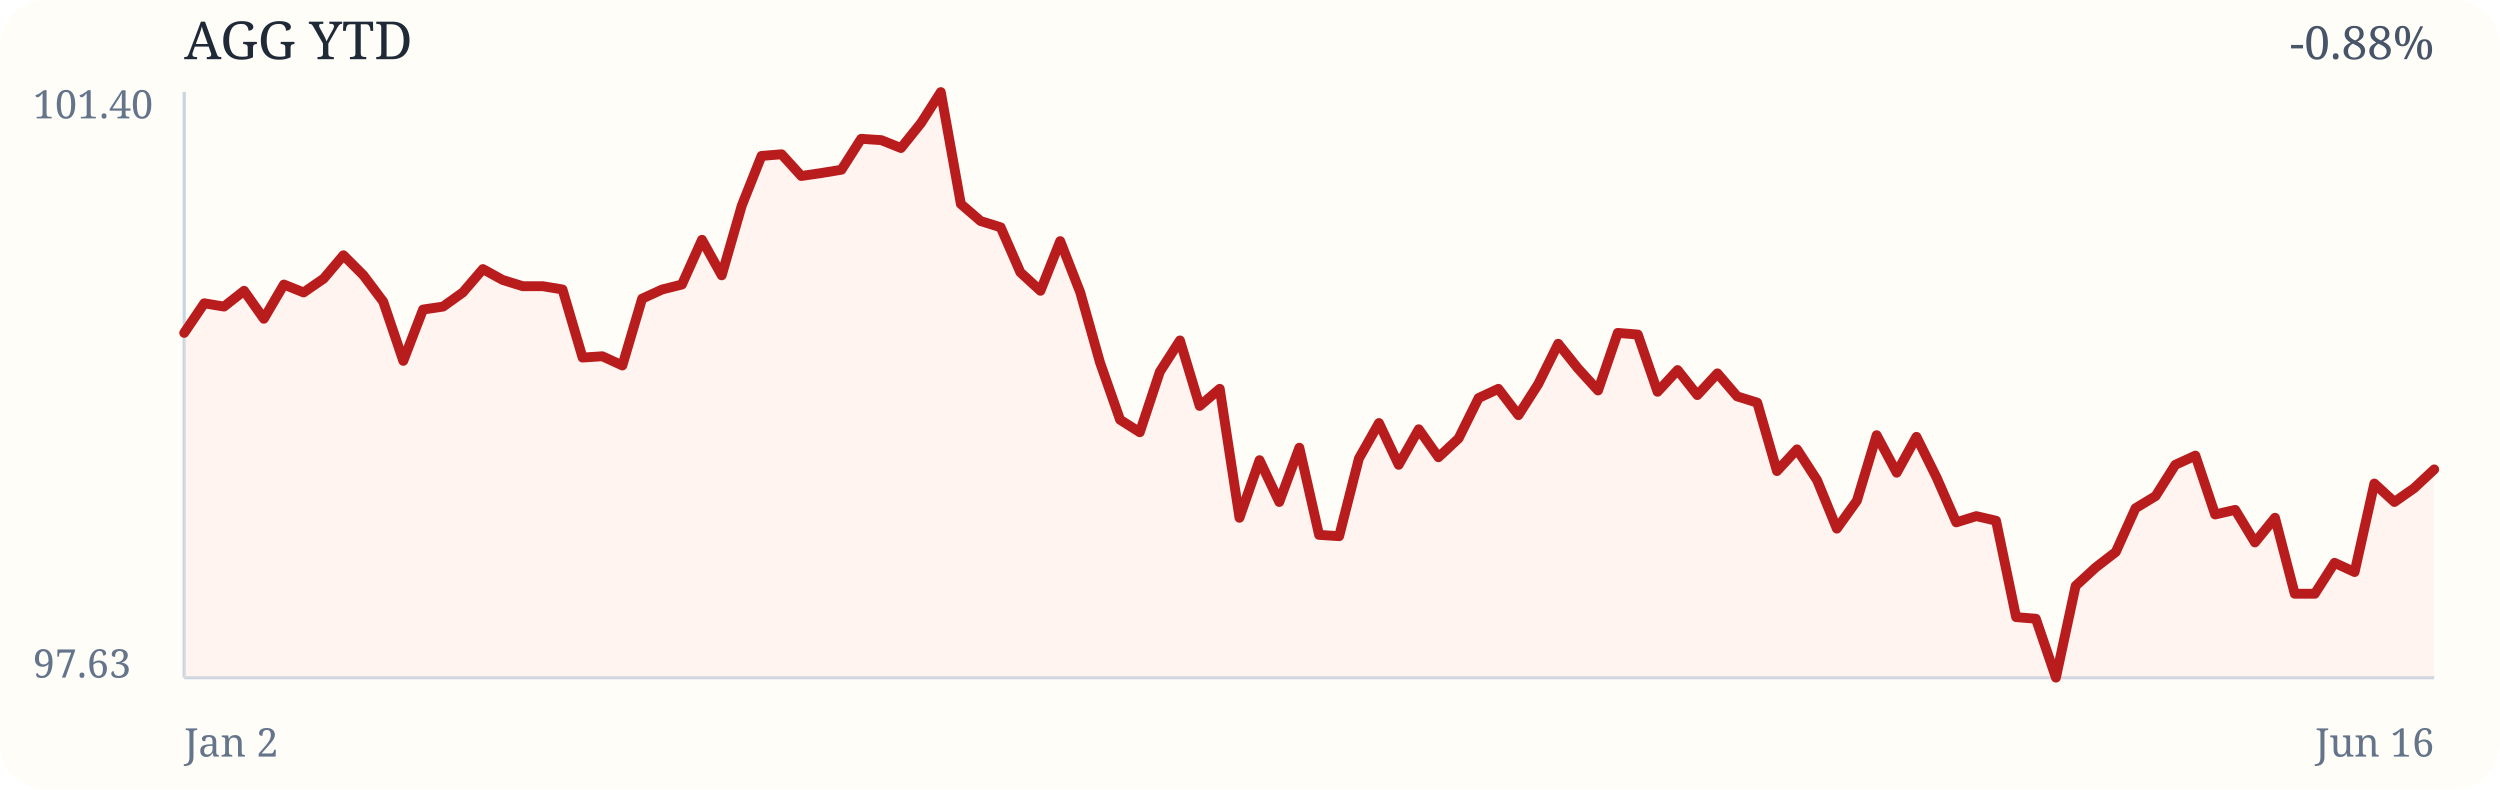
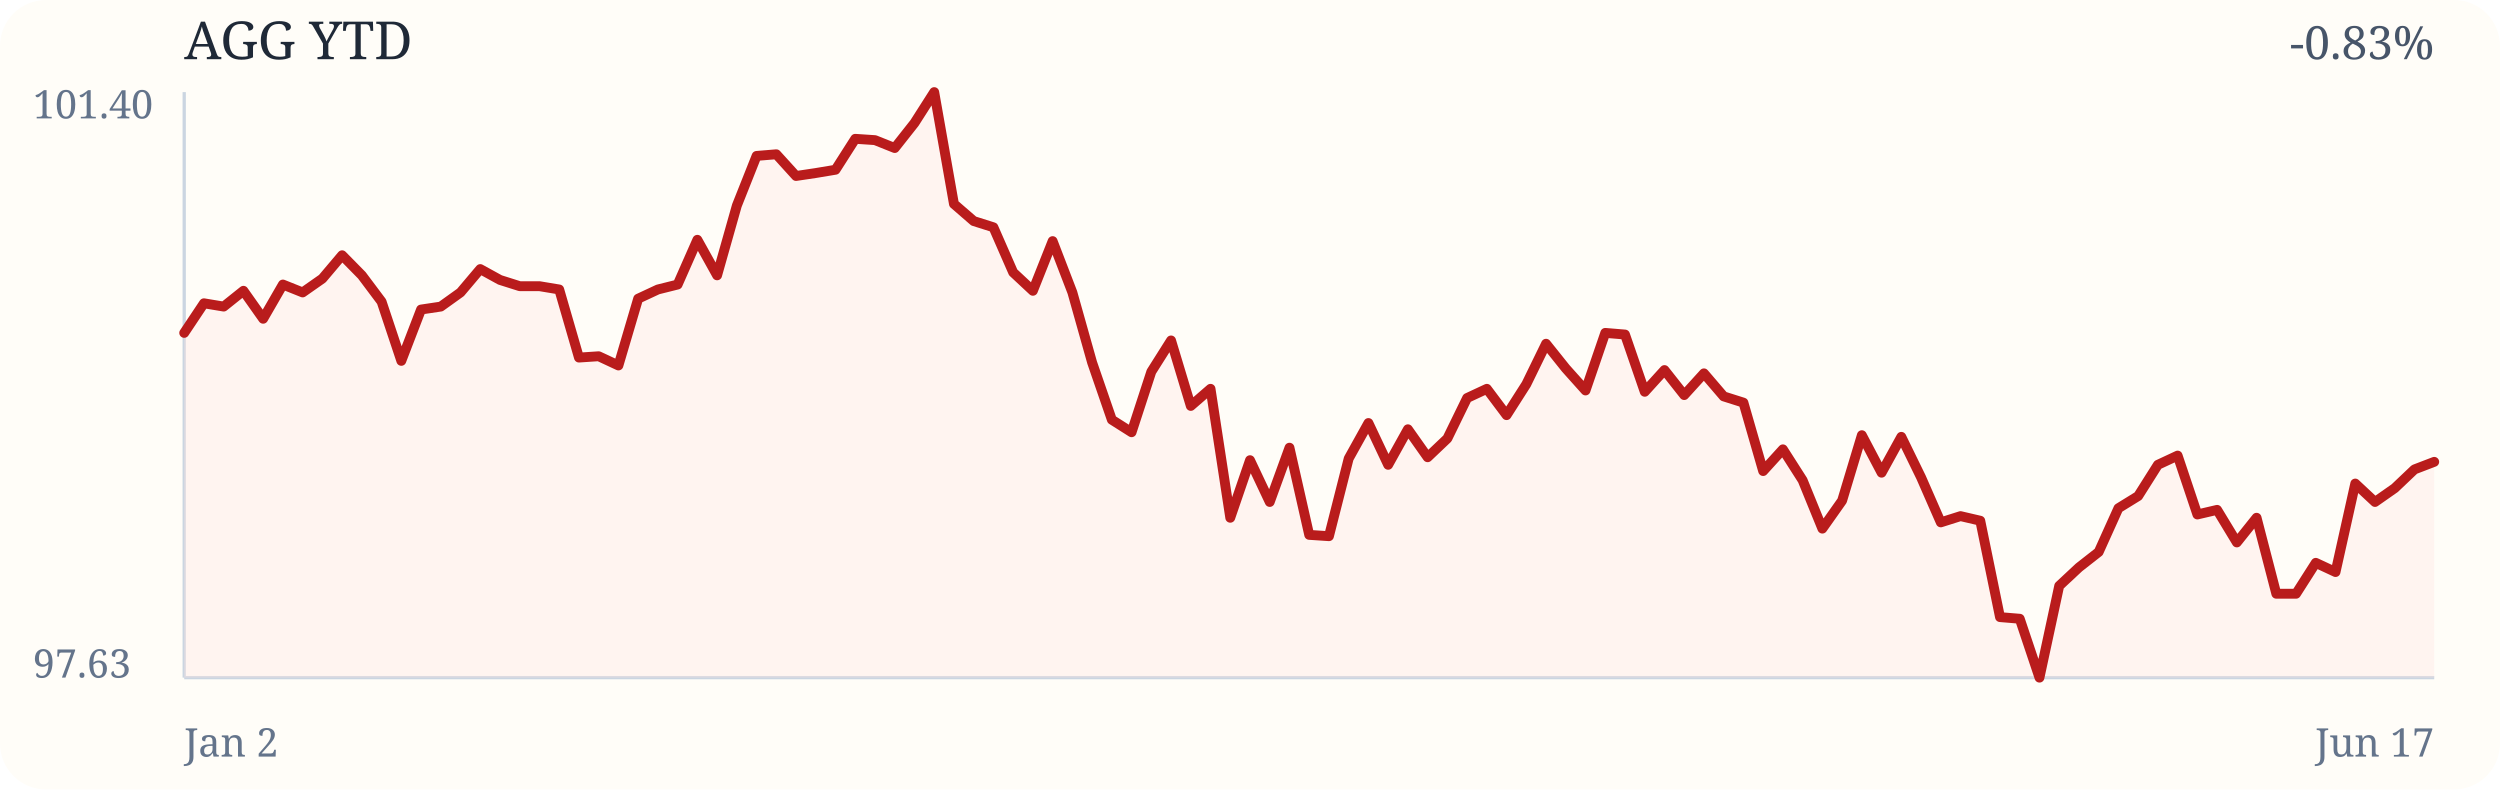
<svg xmlns="http://www.w3.org/2000/svg" width="760" height="240" viewBox="0 0 760 240" role="img" aria-labelledby="title desc">
  <rect width="100%" height="100%" fill="#fffdf8" rx="14" />
  <text x="56" y="18" font-size="16" font-family="Georgia, serif" fill="#1f2937">AGG YTD</text>
-   <text x="740" y="18" text-anchor="end" font-size="14" font-family="Georgia, serif" fill="#475569">-0.88%</text>
+   <text x="740" y="18" text-anchor="end" font-size="14" font-family="Georgia, serif" fill="#475569">-0.83%</text>
  <line x1="56" y1="206" x2="740" y2="206" stroke="#cbd5e1" stroke-width="1" />
  <line x1="56" y1="28" x2="56" y2="206" stroke="#cbd5e1" stroke-width="1" />
  <text x="56" y="230" font-size="12" font-family="Georgia, serif" fill="#64748b">Jan 2</text>
-   <text x="740" y="230" text-anchor="end" font-size="12" font-family="Georgia, serif" fill="#64748b">Jun 16</text>
+   <text x="740" y="230" text-anchor="end" font-size="12" font-family="Georgia, serif" fill="#64748b">Jun 17</text>
  <text x="10" y="36" font-size="12" font-family="Georgia, serif" fill="#64748b">101.40</text>
  <text x="10" y="206" font-size="12" font-family="Georgia, serif" fill="#64748b">97.63</text>
-   <polygon points="56.0,206.0 56.0,101.2 62.1,92.2 68.1,93.2 74.2,88.4 80.2,96.9 86.3,86.5 92.3,88.9 98.4,84.7 104.4,77.6 110.5,83.7 116.5,91.7 122.6,109.7 128.6,94.1 134.7,93.2 140.7,88.9 146.8,81.8 152.8,85.1 158.9,87.0 165.0,87.0 171.0,88.0 177.1,108.7 183.1,108.3 189.2,111.1 195.2,90.8 201.3,88.0 207.3,86.5 213.4,72.9 219.4,83.7 225.5,62.5 231.5,47.4 237.6,46.9 243.6,53.5 249.7,52.6 255.8,51.6 261.8,42.2 267.9,42.6 273.9,45.0 280.0,37.4 286.0,28.0 292.1,62.0 298.1,67.2 304.2,69.1 310.2,82.8 316.3,88.4 322.3,73.3 328.4,88.9 334.4,110.2 340.5,127.6 346.5,131.4 352.6,113.0 358.7,103.5 364.7,123.4 370.8,118.2 376.8,157.4 382.9,139.9 388.9,152.6 395.0,136.1 401.0,162.6 407.1,163.0 413.1,139.4 419.2,128.6 425.2,141.3 431.3,130.5 437.3,139.0 443.4,133.3 449.5,121.0 455.5,118.2 461.6,126.2 467.6,116.8 473.7,104.5 479.7,112.0 485.8,118.7 491.8,101.2 497.9,101.7 503.9,119.1 510.0,112.5 516.0,120.1 522.1,113.5 528.1,120.5 534.2,122.4 540.2,143.2 546.3,136.6 552.4,146.0 558.4,160.7 564.5,152.2 570.5,132.3 576.6,143.7 582.6,132.8 588.7,145.1 594.7,158.8 600.8,156.9 606.8,158.3 612.9,187.6 618.9,188.1 625.0,206.0 631.0,178.1 637.1,172.5 643.2,167.8 649.2,154.5 655.3,150.8 661.3,141.3 667.4,138.5 673.4,156.4 679.5,155.0 685.5,164.9 691.6,157.4 697.6,180.5 703.7,180.5 709.7,171.1 715.8,173.9 721.8,147.0 727.9,152.6 733.9,148.4 740.0,142.7 740.0,206.0" fill="#fee2e2" opacity="0.35" />
-   <polyline points="56.0,101.2 62.1,92.2 68.1,93.2 74.2,88.4 80.2,96.9 86.3,86.5 92.3,88.9 98.4,84.7 104.4,77.6 110.5,83.7 116.5,91.7 122.6,109.7 128.6,94.1 134.7,93.2 140.7,88.9 146.8,81.8 152.8,85.1 158.9,87.0 165.0,87.0 171.0,88.0 177.1,108.7 183.1,108.3 189.2,111.1 195.2,90.8 201.3,88.0 207.3,86.5 213.4,72.9 219.4,83.7 225.5,62.5 231.5,47.4 237.6,46.9 243.6,53.5 249.7,52.6 255.8,51.6 261.8,42.2 267.9,42.6 273.9,45.0 280.0,37.4 286.0,28.0 292.1,62.0 298.1,67.2 304.2,69.1 310.2,82.8 316.3,88.4 322.3,73.3 328.4,88.9 334.4,110.2 340.5,127.6 346.5,131.4 352.6,113.0 358.7,103.5 364.7,123.4 370.8,118.2 376.8,157.4 382.9,139.9 388.9,152.6 395.0,136.1 401.0,162.6 407.1,163.0 413.1,139.4 419.2,128.6 425.2,141.3 431.3,130.5 437.3,139.0 443.4,133.3 449.5,121.0 455.5,118.2 461.6,126.2 467.6,116.8 473.7,104.5 479.7,112.0 485.8,118.7 491.8,101.2 497.9,101.7 503.9,119.1 510.0,112.5 516.0,120.1 522.1,113.5 528.1,120.5 534.2,122.4 540.2,143.2 546.3,136.6 552.4,146.0 558.4,160.7 564.5,152.2 570.5,132.3 576.6,143.7 582.6,132.8 588.7,145.1 594.7,158.8 600.8,156.9 606.8,158.3 612.9,187.6 618.9,188.1 625.0,206.0 631.0,178.1 637.1,172.5 643.2,167.8 649.2,154.5 655.3,150.8 661.3,141.3 667.4,138.5 673.4,156.4 679.5,155.0 685.5,164.9 691.6,157.4 697.6,180.5 703.7,180.5 709.7,171.1 715.8,173.9 721.8,147.0 727.9,152.6 733.9,148.4 740.0,142.7" fill="none" stroke="#b91c1c" stroke-width="3" stroke-linecap="round" stroke-linejoin="round" />
+   <polygon points="56.0,206.0 56.0,101.2 62.0,92.2 68.0,93.2 74.0,88.4 80.0,96.9 86.0,86.5 92.0,88.9 98.0,84.7 104.0,77.6 110.0,83.7 116.0,91.7 122.0,109.7 128.0,94.1 134.0,93.2 140.0,88.9 146.0,81.8 152.0,85.1 158.0,87.0 164.0,87.0 170.0,88.0 176.0,108.7 182.0,108.3 188.0,111.1 194.0,90.8 200.0,88.0 206.0,86.5 212.0,72.9 218.0,83.7 224.0,62.5 230.0,47.4 236.0,46.9 242.0,53.5 248.0,52.6 254.0,51.6 260.0,42.2 266.0,42.6 272.0,45.0 278.0,37.4 284.0,28.0 290.0,62.0 296.0,67.2 302.0,69.1 308.0,82.8 314.0,88.4 320.0,73.3 326.0,88.9 332.0,110.2 338.0,127.6 344.0,131.4 350.0,113.0 356.0,103.5 362.0,123.4 368.0,118.2 374.0,157.4 380.0,139.9 386.0,152.6 392.0,136.1 398.0,162.6 404.0,163.0 410.0,139.4 416.0,128.6 422.0,141.3 428.0,130.5 434.0,139.0 440.0,133.3 446.0,121.0 452.0,118.2 458.0,126.2 464.0,116.8 470.0,104.5 476.0,112.0 482.0,118.7 488.0,101.2 494.0,101.7 500.0,119.1 506.0,112.5 512.0,120.1 518.0,113.5 524.0,120.5 530.0,122.4 536.0,143.2 542.0,136.6 548.0,146.0 554.0,160.7 560.0,152.2 566.0,132.3 572.0,143.7 578.0,132.8 584.0,145.1 590.0,158.8 596.0,156.9 602.0,158.3 608.0,187.6 614.0,188.1 620.0,206.0 626.0,178.1 632.0,172.5 638.0,167.8 644.0,154.5 650.0,150.8 656.0,141.3 662.0,138.5 668.0,156.4 674.0,155.0 680.0,164.9 686.0,157.4 692.0,180.5 698.0,180.5 704.0,171.1 710.0,173.9 716.0,147.0 722.0,152.6 728.0,148.4 734.0,142.7 740.0,140.4 740.0,206.0" fill="#fee2e2" opacity="0.35" />
+   <polyline points="56.0,101.2 62.0,92.2 68.0,93.2 74.0,88.4 80.0,96.9 86.0,86.5 92.0,88.9 98.0,84.7 104.0,77.6 110.0,83.7 116.0,91.7 122.0,109.7 128.0,94.1 134.0,93.2 140.0,88.9 146.0,81.8 152.0,85.1 158.0,87.0 164.0,87.0 170.0,88.0 176.0,108.7 182.0,108.3 188.0,111.1 194.0,90.8 200.0,88.0 206.0,86.5 212.0,72.9 218.0,83.7 224.0,62.5 230.0,47.4 236.0,46.9 242.0,53.5 248.0,52.6 254.0,51.6 260.0,42.2 266.0,42.6 272.0,45.0 278.0,37.4 284.0,28.0 290.0,62.0 296.0,67.2 302.0,69.1 308.0,82.8 314.0,88.4 320.0,73.3 326.0,88.9 332.0,110.2 338.0,127.6 344.0,131.4 350.0,113.0 356.0,103.5 362.0,123.4 368.0,118.2 374.0,157.4 380.0,139.9 386.0,152.6 392.0,136.1 398.0,162.6 404.0,163.0 410.0,139.4 416.0,128.6 422.0,141.3 428.0,130.5 434.0,139.0 440.0,133.3 446.0,121.0 452.0,118.2 458.0,126.2 464.0,116.8 470.0,104.5 476.0,112.0 482.0,118.7 488.0,101.2 494.0,101.7 500.0,119.1 506.0,112.5 512.0,120.1 518.0,113.5 524.0,120.5 530.0,122.4 536.0,143.2 542.0,136.6 548.0,146.0 554.0,160.7 560.0,152.2 566.0,132.3 572.0,143.7 578.0,132.8 584.0,145.1 590.0,158.8 596.0,156.9 602.0,158.3 608.0,187.6 614.0,188.1 620.0,206.0 626.0,178.1 632.0,172.5 638.0,167.8 644.0,154.5 650.0,150.8 656.0,141.3 662.0,138.5 668.0,156.4 674.0,155.0 680.0,164.9 686.0,157.4 692.0,180.5 698.0,180.5 704.0,171.1 710.0,173.9 716.0,147.0 722.0,152.6 728.0,148.4 734.0,142.7 740.0,140.4" fill="none" stroke="#b91c1c" stroke-width="3" stroke-linecap="round" stroke-linejoin="round" />
</svg>
